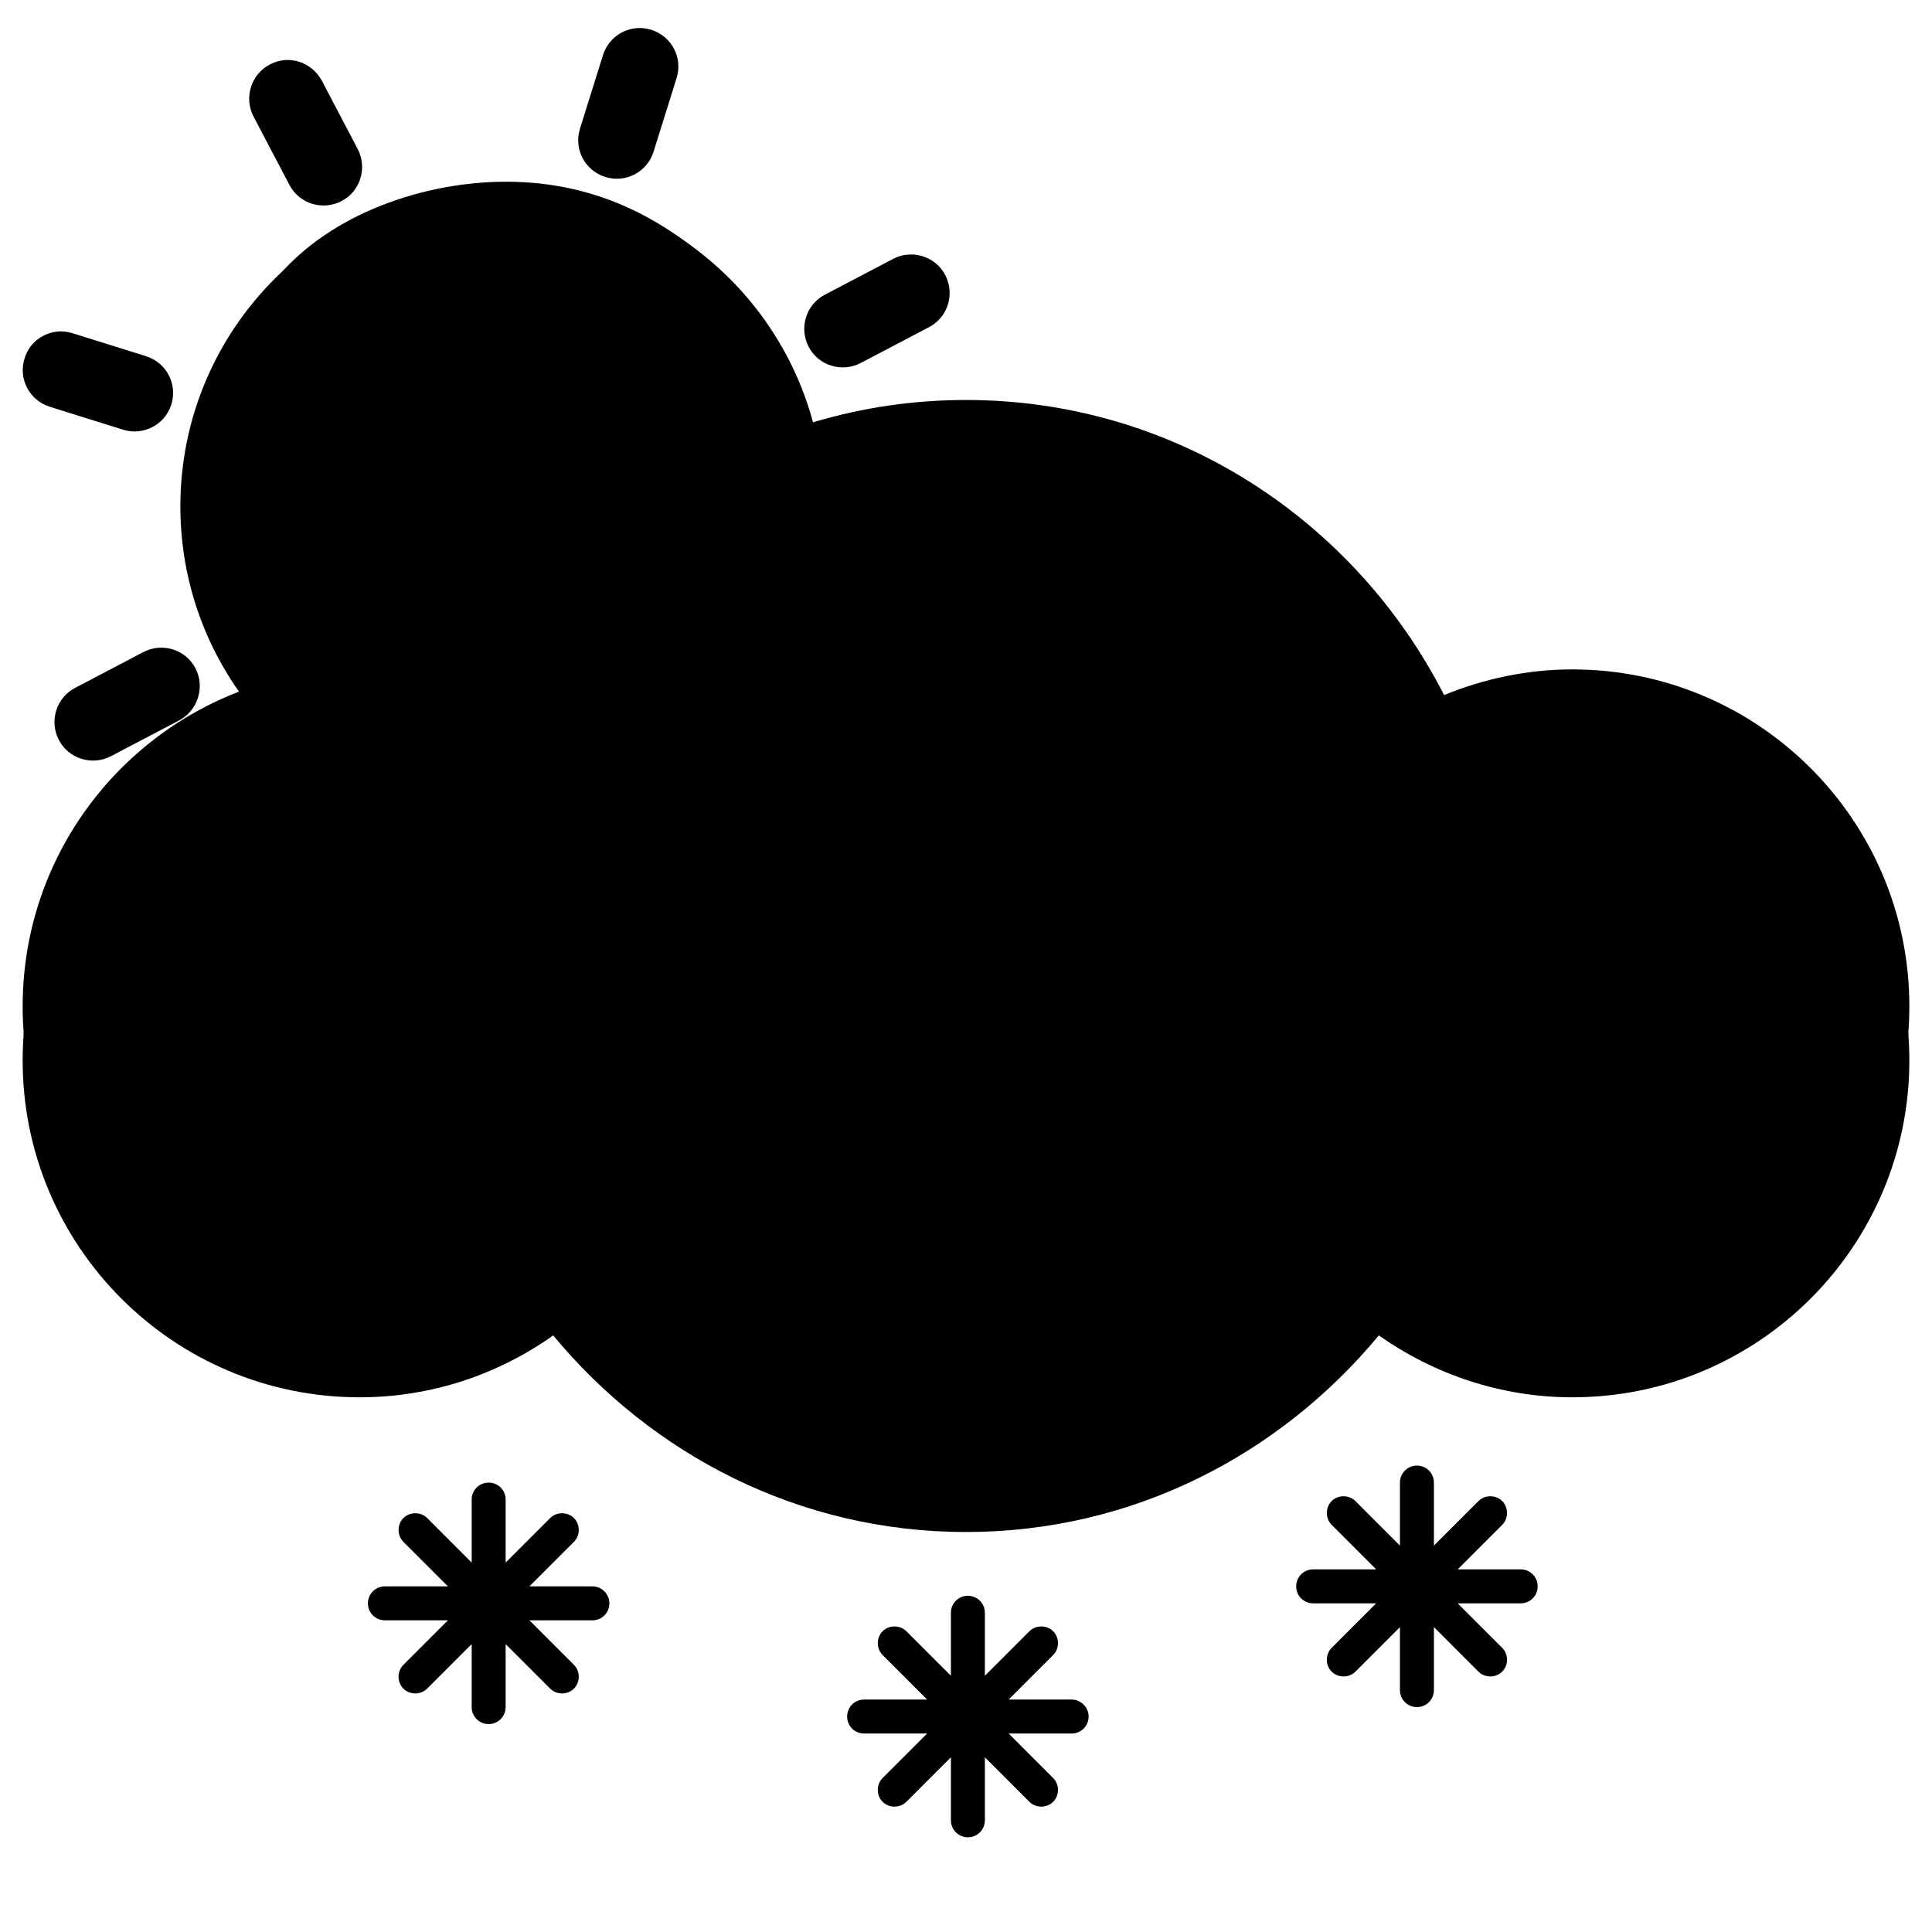
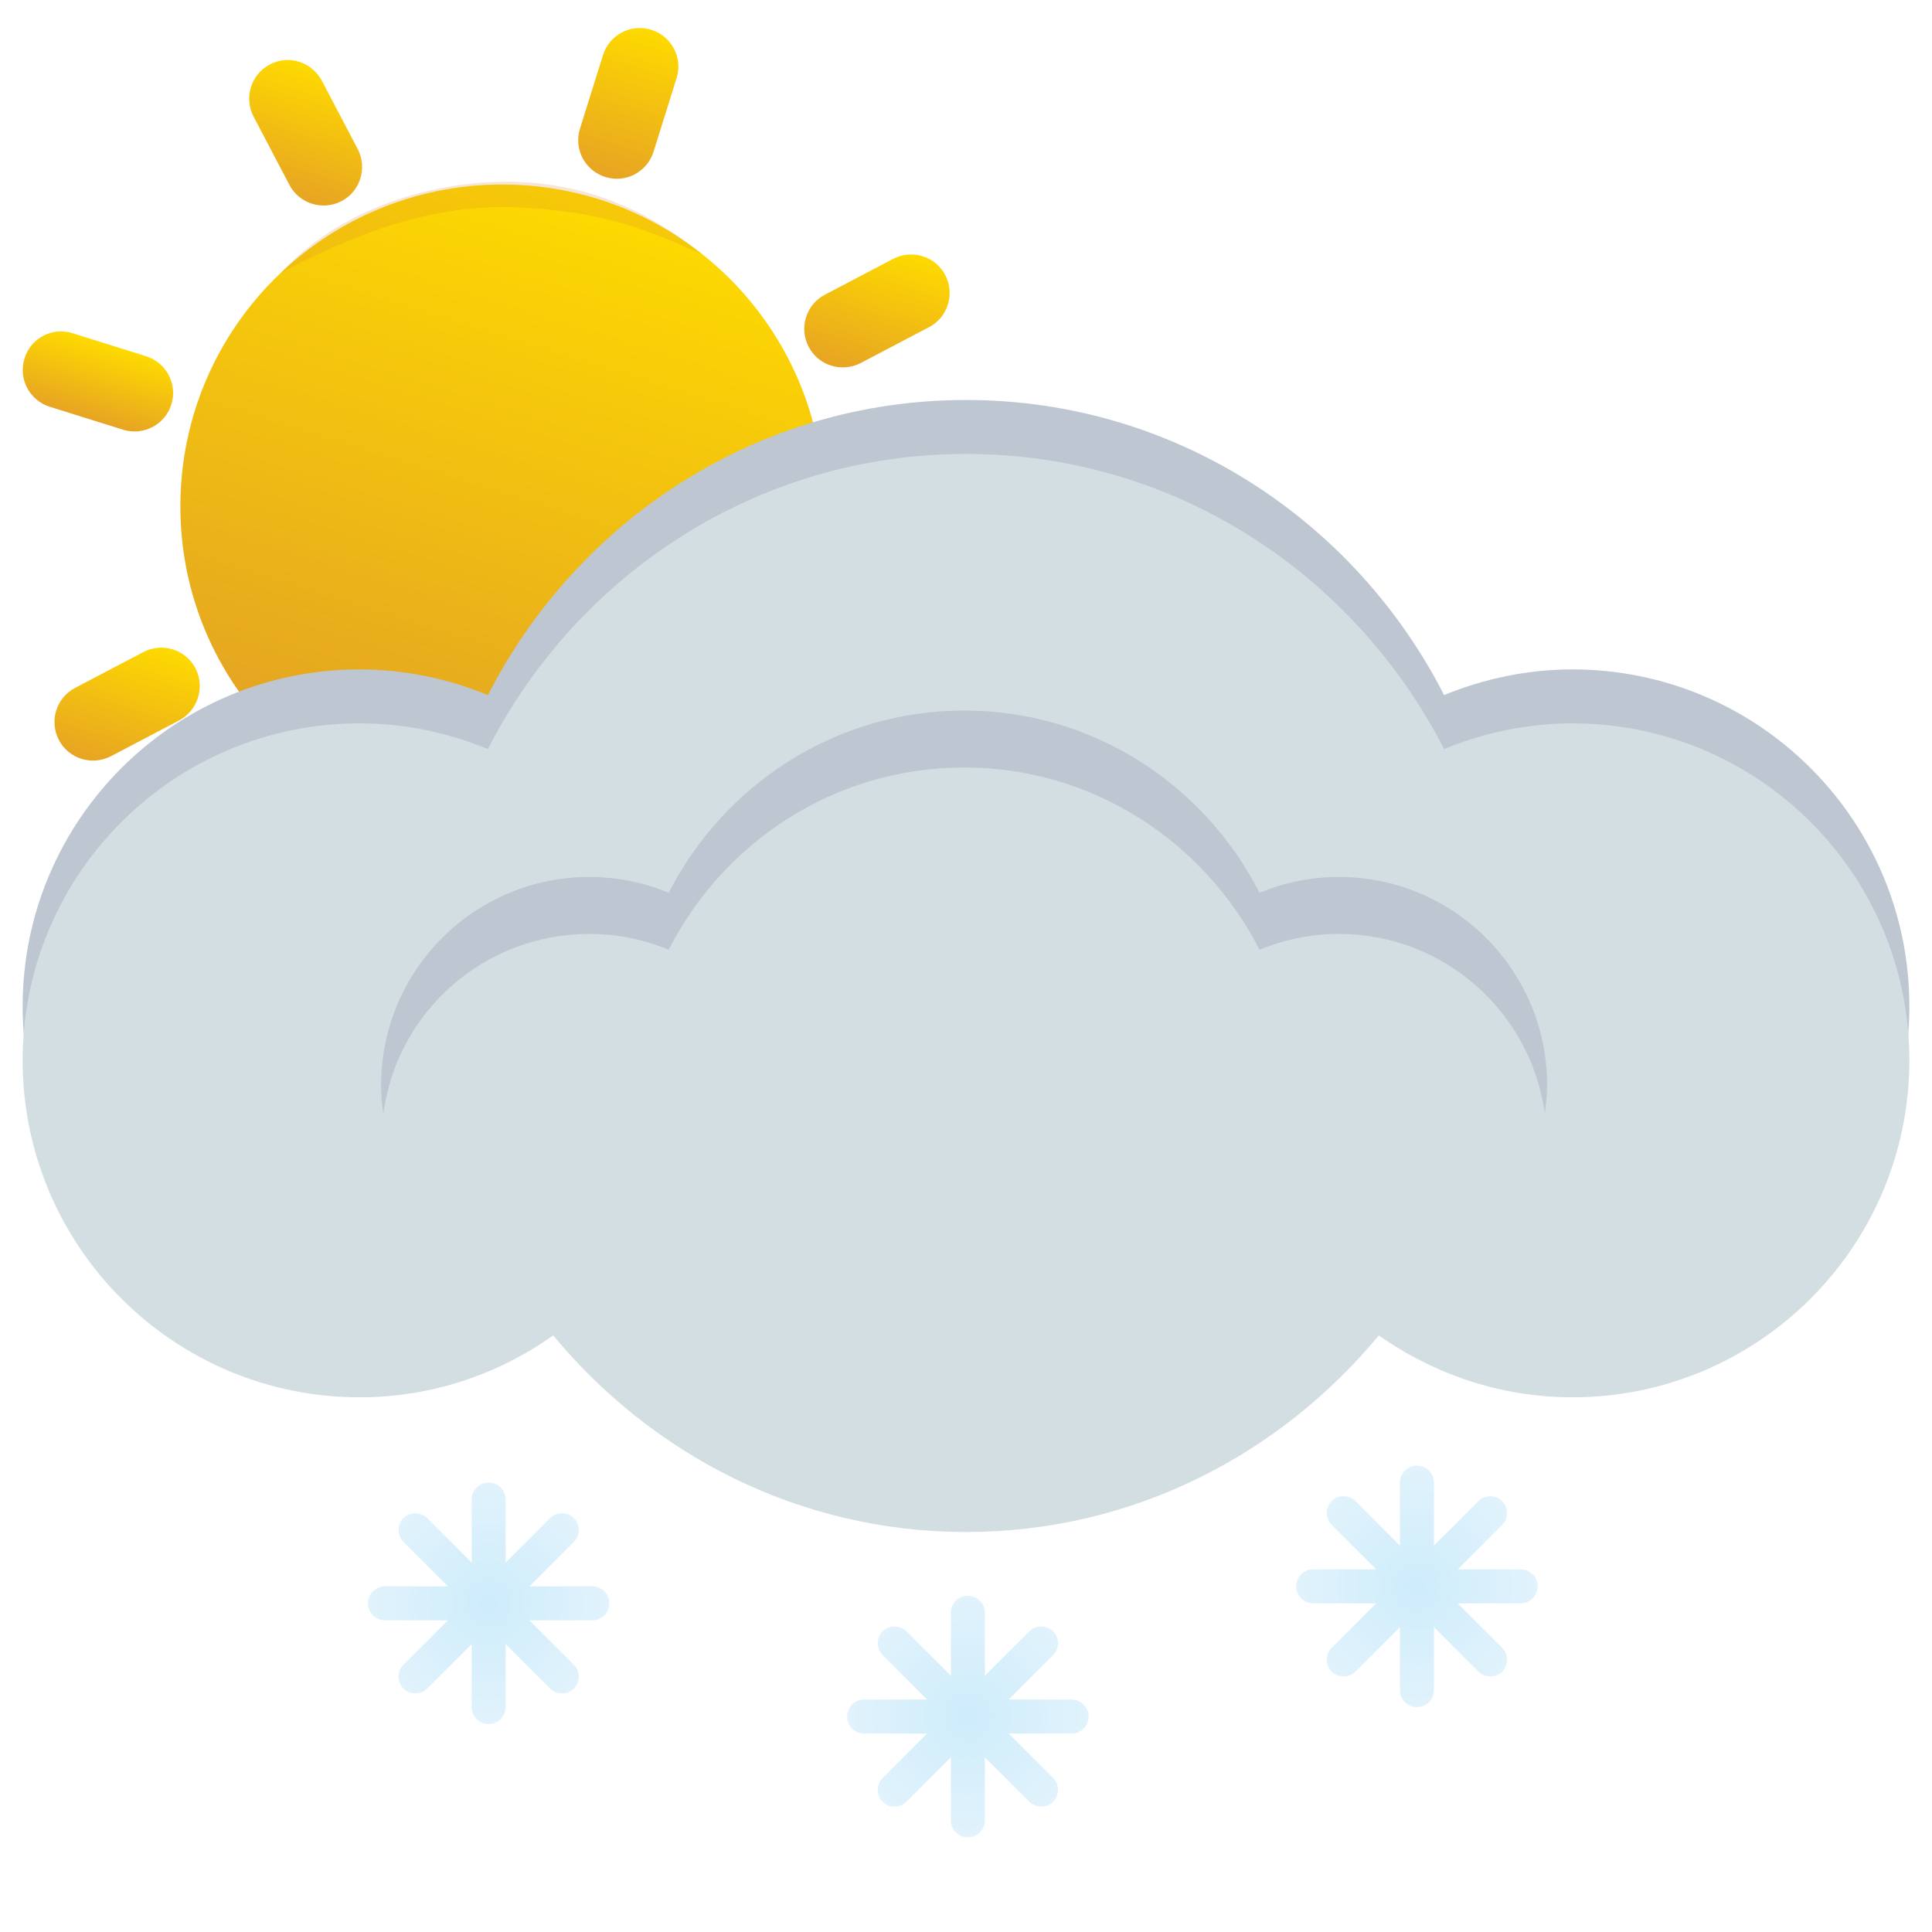
<svg xmlns="http://www.w3.org/2000/svg" version="1.1" id="Layer_1" x="0px" y="0px" viewBox="0 0 512 512" style="enable-background:new 0 0 512 512;" xml:space="preserve">
+   <style type="text/css">
+ 	.st0{fill:url(#XMLID_3_);}
+ 	.st1{fill:url(#XMLID_4_);}
+ 	.st2{fill:url(#XMLID_5_);}
+ 	.st3{fill:url(#XMLID_6_);}
+ 	.st4{fill:url(#XMLID_7_);}
+ 	.st5{fill:url(#XMLID_8_);}
+ 	.st6{fill:url(#XMLID_9_);}
+ 	.st7{fill:url(#XMLID_10_);}
+ 	.st8{fill:url(#XMLID_11_);}
+ 	.st9{opacity:0.5;fill:#D58128;enable-background:new    ;}
+ 	.st10{opacity:0.2;fill:#D58128;enable-background:new    ;}
+ 	.st11{fill:#BEC6D2;}
+ 	.st12{opacity:5.000000e-002;fill:#A7A9AC;enable-background:new    ;}
+ 	.st13{fill:#D3DEE2;}
+ 	.st14{fill:url(#XMLID_12_);}
+ 	.st15{fill:url(#XMLID_13_);}
+ 	.st16{fill:url(#XMLID_14_);}
+ </style>
  <g id="XMLID_27_">
    <linearGradient id="XMLID_3_" gradientUnits="userSpaceOnUse" x1="107.184" y1="494.264" x2="107.184" y2="323.614" gradientTransform="matrix(0.9546 0.2978 0.2978 -0.9546 -90.9996 492.6538)">
      <stop offset="0" style="stop-color:#FEDA00" />
      <stop offset="1" style="stop-color:#E2A025" />
    </linearGradient>
    <circle id="XMLID_496_" class="st0" cx="133.1" cy="134.2" r="85.3" />
    <linearGradient id="XMLID_4_" gradientUnits="userSpaceOnUse" x1="186.554" y1="505.409" x2="186.554" y2="470.582" gradientTransform="matrix(0.9546 0.2978 0.2978 -0.9546 -90.9996 492.6538)">
      <stop offset="0" style="stop-color:#FEDA00" />
      <stop offset="1" style="stop-color:#E7A423" />
    </linearGradient>
    <path id="XMLID_495_" class="st1" d="M250.5,72.9c-2.6-5-8.8-6.9-13.8-4.3l-18.1,9.5c-5,2.6-6.9,8.8-4.3,13.8   c2.6,5,8.8,6.9,13.8,4.3l18.1-9.5C251.2,84.1,253.1,77.9,250.5,72.9z" />
    <linearGradient id="XMLID_5_" gradientUnits="userSpaceOnUse" x1="27.879" y1="346.706" x2="27.879" y2="311.879" gradientTransform="matrix(0.9546 0.2978 0.2978 -0.9546 -90.9996 492.6538)">
      <stop offset="0" style="stop-color:#FEDA00" />
      <stop offset="1" style="stop-color:#E7A423" />
    </linearGradient>
    <path id="XMLID_494_" class="st2" d="M51.8,177.1c-2.6-5-8.8-6.9-13.8-4.3l-18.1,9.5c-5,2.6-6.9,8.8-4.3,13.8s8.8,6.9,13.8,4.3   l18.1-9.5C52.4,188.3,54.4,182.1,51.8,177.1z" />
    <linearGradient id="XMLID_6_" gradientUnits="userSpaceOnUse" x1="219.463" y1="418.85" x2="219.463" y2="398.449" gradientTransform="matrix(0.9546 0.2978 0.2978 -0.9546 -90.9996 492.6538)">
      <stop offset="0" style="stop-color:#FEDA00" />
      <stop offset="1" style="stop-color:#E7A423" />
    </linearGradient>
    <path id="XMLID_492_" class="st3" d="M259.7,174c1.7-5.4-1.3-11.1-6.7-12.8l-19.5-6.1c-5.4-1.7-11.1,1.3-12.8,6.7   s1.3,11.1,6.7,12.8l19.5,6.1C252.3,182.4,258,179.4,259.7,174z" />
    <linearGradient id="XMLID_7_" gradientUnits="userSpaceOnUse" x1="-4.965" y1="418.837" x2="-4.965" y2="398.418" gradientTransform="matrix(0.9546 0.2978 0.2978 -0.9546 -90.9996 492.6538)">
      <stop offset="0" style="stop-color:#FEDA00" />
      <stop offset="1" style="stop-color:#E7A423" />
    </linearGradient>
    <path id="XMLID_491_" class="st4" d="M45.4,107.2c1.7-5.4-1.3-11.1-6.7-12.8l-19.5-6.1C13.9,86.6,8.1,89.6,6.5,95   c-1.7,5.4,1.3,11.1,6.7,12.8l19.5,6.1C38,115.5,43.7,112.6,45.4,107.2z" />
    <linearGradient id="XMLID_8_" gradientUnits="userSpaceOnUse" x1="27.963" y1="505.399" x2="27.963" y2="470.572" gradientTransform="matrix(0.9546 0.2978 0.2978 -0.9546 -90.9996 492.6538)">
      <stop offset="0" style="stop-color:#FEDA00" />
      <stop offset="1" style="stop-color:#E7A423" />
    </linearGradient>
    <path id="XMLID_489_" class="st5" d="M71.5,17.1c-5,2.6-6.9,8.8-4.3,13.8L76.7,49c2.6,5,8.8,6.9,13.8,4.3s6.9-8.8,4.3-13.8   l-9.5-18.1C82.6,16.4,76.5,14.4,71.5,17.1z" />
    <linearGradient id="XMLID_9_" gradientUnits="userSpaceOnUse" x1="186.613" y1="346.718" x2="186.613" y2="311.891" gradientTransform="matrix(0.9546 0.2978 0.2978 -0.9546 -90.9996 492.6538)">
      <stop offset="0" style="stop-color:#FEDA00" />
      <stop offset="1" style="stop-color:#E7A423" />
    </linearGradient>
    <path id="XMLID_477_" class="st6" d="M175.7,215.8c-5,2.6-6.9,8.8-4.3,13.8l9.5,18.1c2.6,5,8.8,6.9,13.8,4.3s6.9-8.8,4.3-13.8   l-9.5-18.1C186.9,215.1,180.7,213.2,175.7,215.8z" />
    <linearGradient id="XMLID_10_" gradientUnits="userSpaceOnUse" x1="107.284" y1="316.829" x2="107.284" y2="276.028" gradientTransform="matrix(0.9546 0.2978 0.2978 -0.9546 -90.9996 492.6538)">
      <stop offset="0" style="stop-color:#FEDA00" />
      <stop offset="1" style="stop-color:#E7A423" />
    </linearGradient>
    <path id="XMLID_475_" class="st7" d="M93.6,261.1c5.4,1.7,11.1-1.3,12.8-6.7l6.1-19.5c1.7-5.4-1.3-11.1-6.7-12.8   c-5.4-1.7-11.1,1.3-12.8,6.7l-6.1,19.5C85.2,253.7,88.2,259.4,93.6,261.1z" />
    <linearGradient id="XMLID_11_" gradientUnits="userSpaceOnUse" x1="107.262" y1="541.275" x2="107.262" y2="500.475" gradientTransform="matrix(0.9546 0.2978 0.2978 -0.9546 -90.9996 492.6538)">
      <stop offset="0" style="stop-color:#FEDA00" />
      <stop offset="1" style="stop-color:#E7A423" />
    </linearGradient>
    <path id="XMLID_474_" class="st8" d="M160.4,46.9c5.4,1.7,11.1-1.3,12.8-6.7l6.1-19.5c1.7-5.4-1.3-11.1-6.7-12.8   s-11.1,1.3-12.8,6.7l-6.1,19.5C152,39.5,155,45.2,160.4,46.9z" />
    <path id="XMLID_470_" class="st9" d="M129.3,219.1c22.1,0.7,47.7-7.3,62.9-24c-16.2,8.3-37.4,18-61.7,17.2s-37.3-6.4-50.8-12.4   C90.9,209.1,106.9,218.4,129.3,219.1z" />
    <path id="XMLID_469_" class="st10" d="M136.8,48.2c-21.9-0.7-47.2,7.3-62.2,24c16-8.3,37-18,61.1-17.3c24.1,0.8,36.8,6.4,50.2,12.4   C174.7,58.2,159,48.9,136.8,48.2z" />
  </g>
  <g id="XMLID_78_">
    <path id="XMLID_637_" class="st11" d="M416.7,177.4c-12,0-23.5,2.5-34,6.8C359.1,138,311.5,106,256,106s-103.1,32-126.7,78.2   c-10.5-4.3-21.9-6.8-34-6.8C46,177.4,6,217.4,6,266.7S46,356,95.3,356c19.1,0,36.8-6.1,51.3-16.4c26.2,31.6,65.2,52.1,109.4,52.1   s83.2-20.5,109.4-52.1c14.5,10.2,32.2,16.4,51.3,16.4c49.3,0,89.3-40,89.3-89.3S466,177.4,416.7,177.4z" />
    <path id="XMLID_636_" class="st12" d="M267.8,254.6c-96.2-9.7-186.3,3.7-257.5,33.7c8.9,40,44.5,69.9,87.1,69.9   c19.1,0,36.8-6.1,51.3-16.4c26.2,31.6,65.2,52.1,109.4,52.1s83.2-20.5,109.4-52.1c14.5,10.2,32.2,16.4,51.3,16.4   c28.6,0,54-13.5,70.4-34.5C428.6,288.3,352.3,263.1,267.8,254.6z" />
    <path id="XMLID_635_" class="st13" d="M416.7,191.7c-12,0-23.5,2.5-34,6.8c-23.7-46.2-71.2-78.2-126.7-78.2s-103.1,32-126.7,78.2   c-10.5-4.3-21.9-6.8-34-6.8C46,191.7,6,231.7,6,281s40,89.3,89.3,89.3c19.1,0,36.8-6.1,51.3-16.4C172.8,385.5,211.8,406,256,406   s83.2-20.5,109.4-52.1c14.5,10.2,32.2,16.4,51.3,16.4c49.3,0,89.3-40,89.3-89.3S466,191.7,416.7,191.7z" />
    <path id="XMLID_541_" class="st11" d="M156.2,247.5c7.5,0,14.5,1.5,21,4.2c14.6-28.6,44-48.3,78.3-48.3s63.7,19.8,78.3,48.3   c6.5-2.7,13.6-4.2,21-4.2c27.9,0,50.9,20.7,54.6,47.6c0.3-2.5,0.6-5,0.6-7.5c0-30.5-24.7-55.2-55.2-55.2c-7.4,0-14.5,1.5-21,4.2   c-14.6-28.6-44-48.3-78.3-48.3s-63.7,19.8-78.3,48.3c-6.5-2.7-13.5-4.2-21-4.2c-30.5,0-55.2,24.7-55.2,55.2c0,2.6,0.2,5.1,0.6,7.5   C105.2,268.2,128.2,247.5,156.2,247.5z" />
  </g>
  <radialGradient id="XMLID_12_" cx="375.5" cy="91.6" r="32" gradientTransform="matrix(1 0 0 -1 0 512)" gradientUnits="userSpaceOnUse">
    <stop offset="0" style="stop-color:#CEECFB" />
    <stop offset="1" style="stop-color:#E1F3FC" />
  </radialGradient>
  <path id="XMLID_215_" class="st14" d="M403,415.9h-16.7l11.8-11.8c1.7-1.7,1.7-4.6,0-6.3c-1.7-1.7-4.6-1.7-6.3,0L380,409.6v-16.7  c0-2.5-2-4.5-4.5-4.5s-4.5,2-4.5,4.5v16.7l-11.8-11.8c-1.7-1.7-4.6-1.7-6.3,0c-1.7,1.7-1.7,4.6,0,6.3l11.8,11.8H348  c-2.5,0-4.5,2-4.5,4.5s2,4.5,4.5,4.5h16.7l-11.8,11.8c-1.7,1.7-1.7,4.6,0,6.3c1.7,1.7,4.6,1.7,6.3,0l11.8-11.8v16.7  c0,2.5,2,4.5,4.5,4.5s4.5-2,4.5-4.5v-16.7l11.8,11.8c1.7,1.7,4.6,1.7,6.3,0c1.7-1.7,1.7-4.6,0-6.3l-11.8-11.8H403  c2.5,0,4.5-2,4.5-4.5S405.5,415.9,403,415.9z" />
  <radialGradient id="XMLID_13_" cx="129.5" cy="87.171" r="31.965" gradientTransform="matrix(1 0 0 -1 0 512)" gradientUnits="userSpaceOnUse">
    <stop offset="0" style="stop-color:#CEECFB" />
    <stop offset="1" style="stop-color:#E1F3FC" />
  </radialGradient>
  <path id="XMLID_213_" class="st15" d="M157,420.4h-16.7l11.8-11.8c1.7-1.7,1.7-4.6,0-6.3c-1.7-1.7-4.6-1.7-6.3,0L134,414.1v-16.7  c0-2.5-2-4.5-4.5-4.5s-4.5,2-4.5,4.5v16.7l-11.8-11.8c-1.7-1.7-4.6-1.7-6.3,0c-1.7,1.7-1.7,4.6,0,6.3l11.8,11.8H102  c-2.5,0-4.5,2-4.5,4.5s2,4.5,4.5,4.5h16.7l-11.8,11.8c-1.7,1.7-1.7,4.6,0,6.3c1.7,1.7,4.6,1.7,6.3,0l11.8-11.8v16.7  c0,2.5,2,4.5,4.5,4.5s4.5-2,4.5-4.5v-16.7l11.8,11.8c1.7,1.7,4.6,1.7,6.3,0s1.7-4.6,0-6.3l-11.8-11.8H157c2.5,0,4.5-2,4.5-4.5  S159.4,420.4,157,420.4z" />
  <radialGradient id="XMLID_14_" cx="256.5" cy="57.171" r="31.965" gradientTransform="matrix(1 0 0 -1 0 512)" gradientUnits="userSpaceOnUse">
    <stop offset="0" style="stop-color:#CEECFB" />
    <stop offset="1" style="stop-color:#E1F3FC" />
  </radialGradient>
  <path id="XMLID_1_" class="st16" d="M284,450.4h-16.7l11.8-11.8c1.7-1.7,1.7-4.6,0-6.3c-1.7-1.7-4.6-1.7-6.3,0L261,444.1v-16.7  c0-2.5-2-4.5-4.5-4.5s-4.5,2-4.5,4.5v16.7l-11.8-11.8c-1.7-1.7-4.6-1.7-6.3,0s-1.7,4.6,0,6.3l11.8,11.8H229c-2.5,0-4.5,2-4.5,4.5  s2,4.5,4.5,4.5h16.7l-11.8,11.8c-1.7,1.7-1.7,4.6,0,6.3c1.7,1.7,4.6,1.7,6.3,0l11.8-11.8v16.7c0,2.5,2,4.5,4.5,4.5s4.5-2,4.5-4.5  v-16.7l11.8,11.8c1.7,1.7,4.6,1.7,6.3,0s1.7-4.6,0-6.3l-11.8-11.8H284c2.5,0,4.5-2,4.5-4.5S286.4,450.4,284,450.4z" />
</svg>
